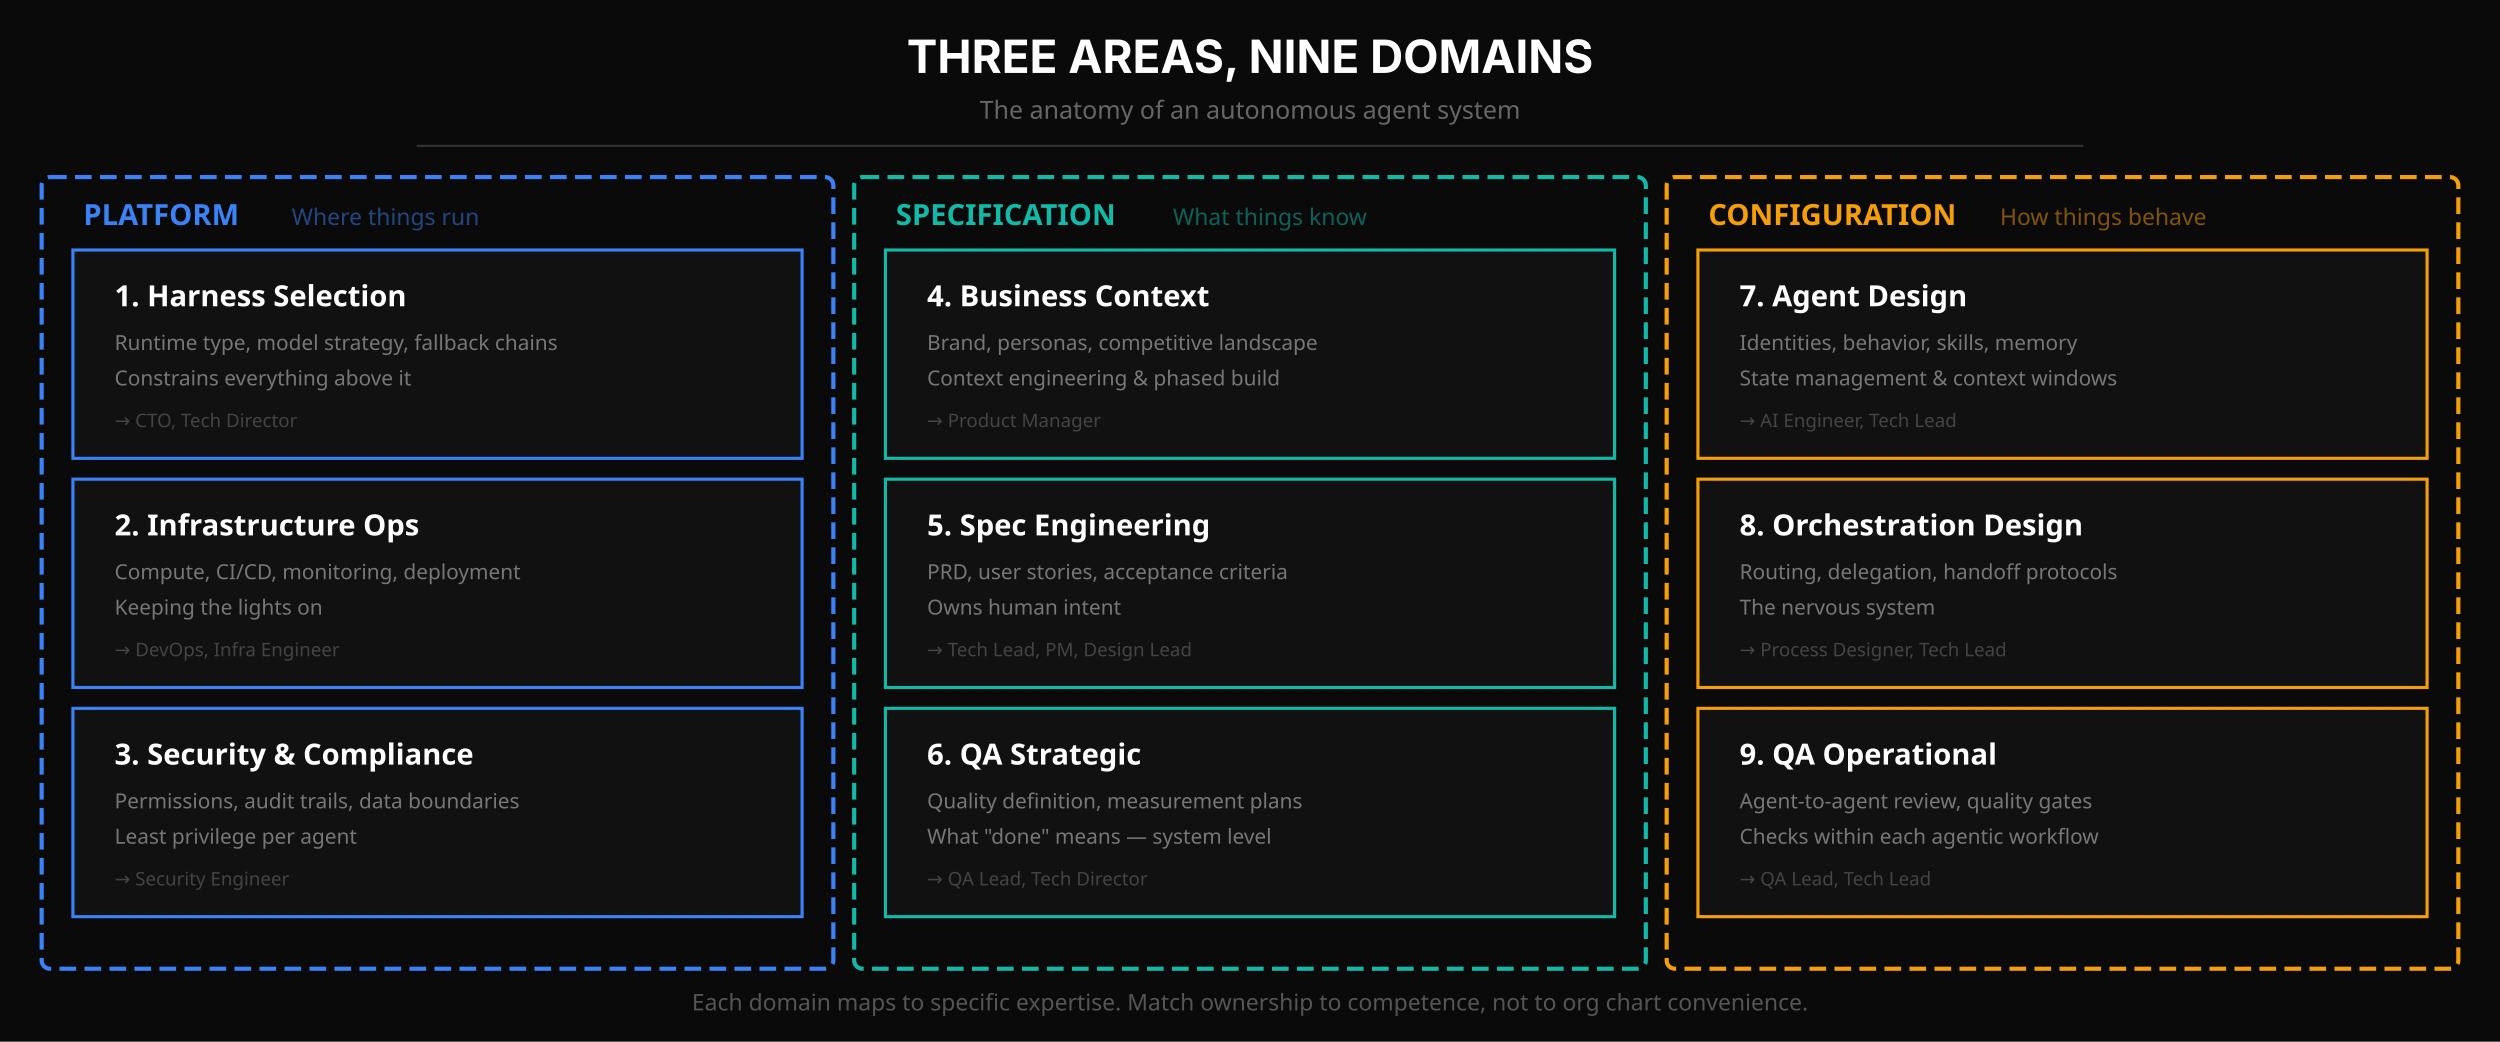
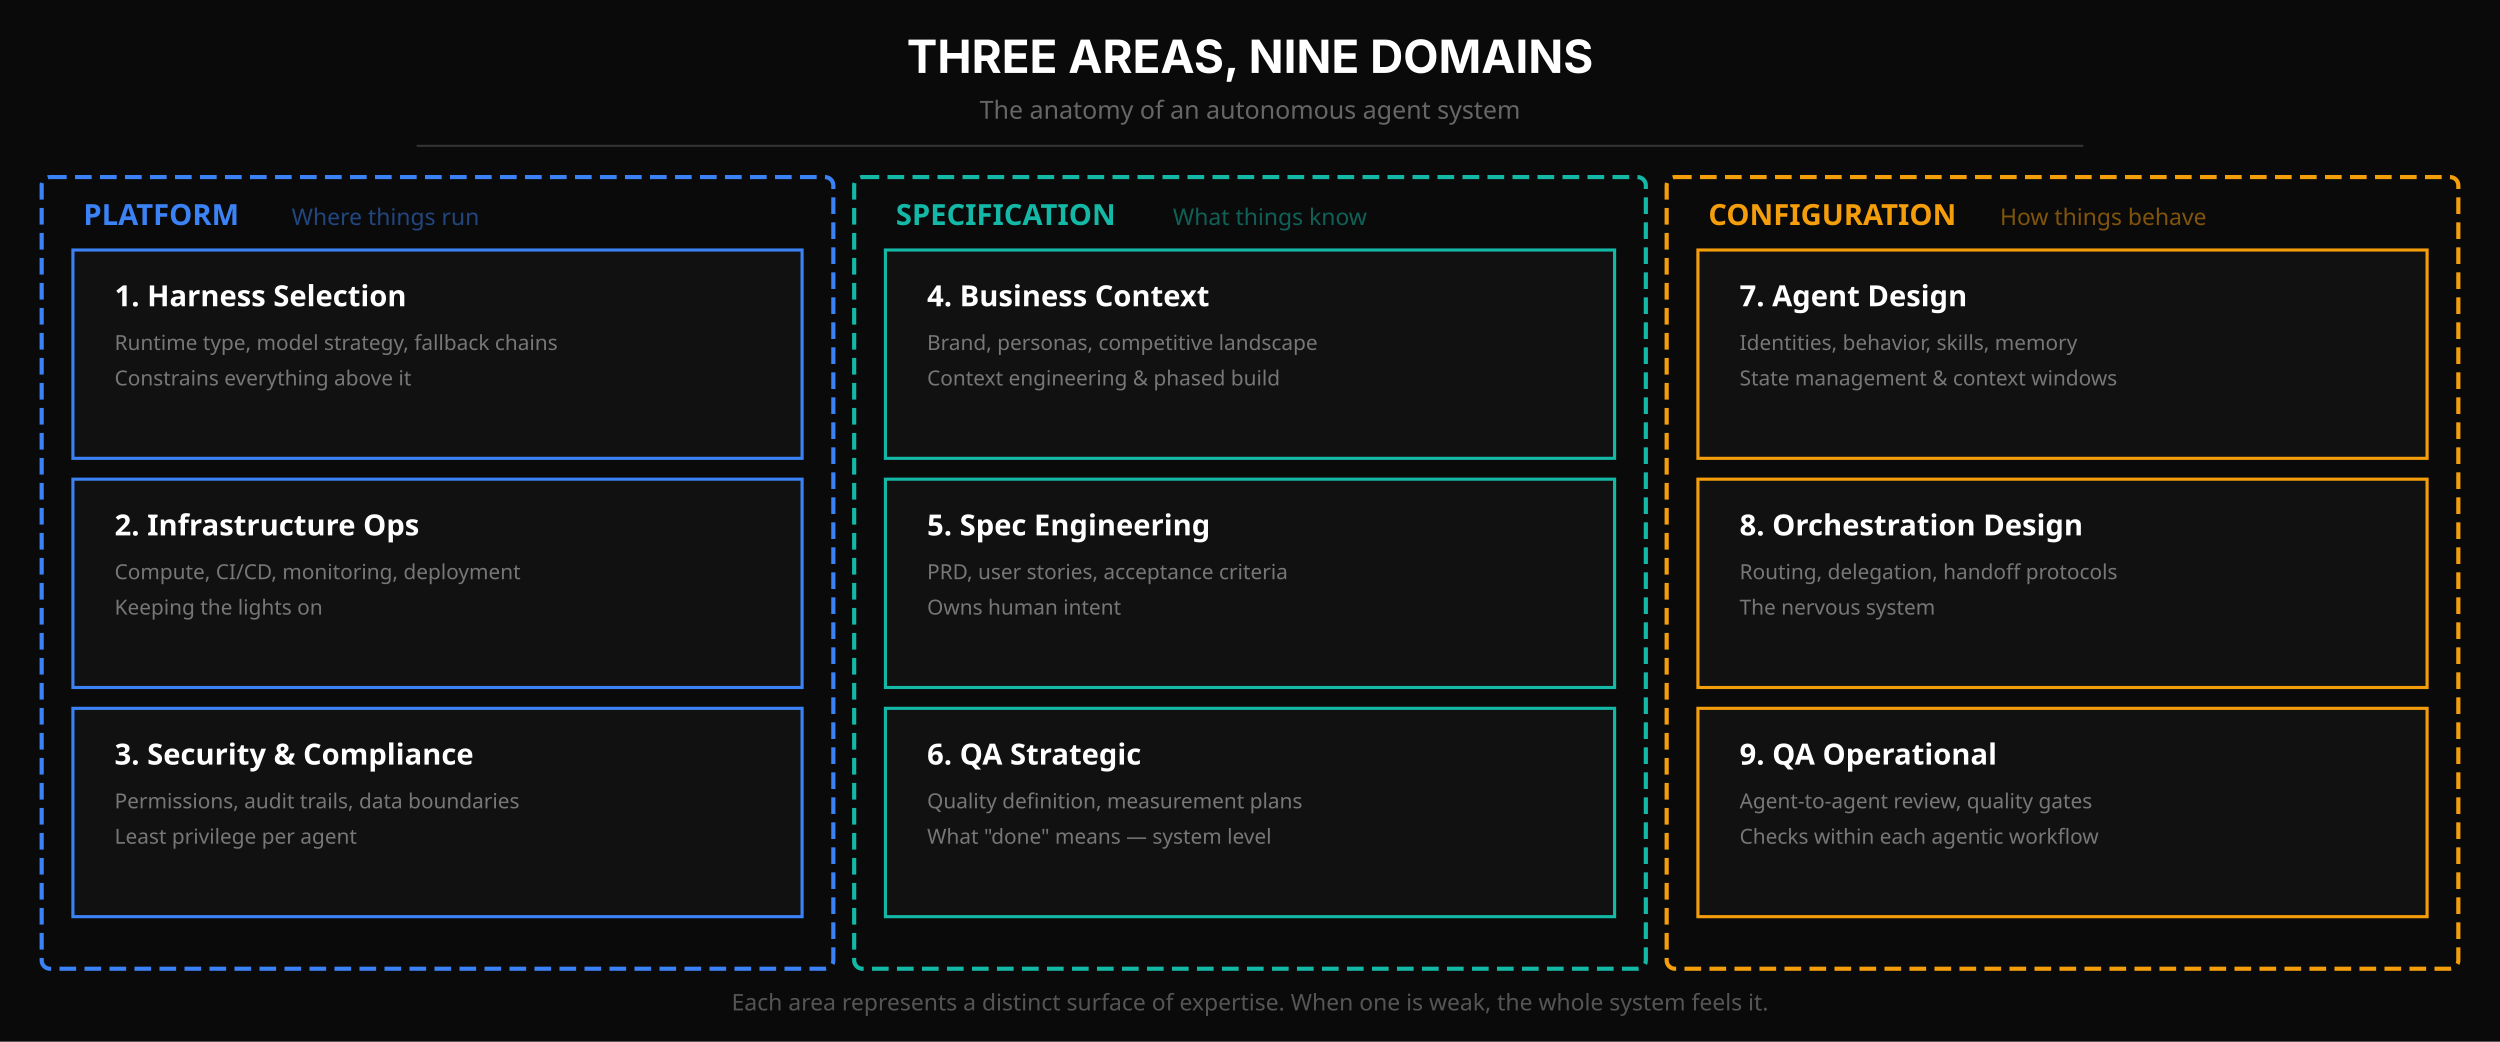
<svg xmlns="http://www.w3.org/2000/svg" viewBox="0 0 1200 500" width="1200" height="500">
  <rect width="1200" height="500" fill="#0a0a0a" />
  <text x="600" y="35" text-anchor="middle" font-family="system-ui, -apple-system, sans-serif" font-size="22" font-weight="700" fill="#ffffff">THREE AREAS, NINE DOMAINS</text>
  <text x="600" y="57" text-anchor="middle" font-family="system-ui, sans-serif" font-size="12" fill="#666">The anatomy of an autonomous agent system</text>
  <line x1="200" y1="70" x2="1000" y2="70" stroke="#333" stroke-width="1" />
  <rect x="20" y="85" width="380" height="380" fill="none" stroke="#3b82f6" stroke-width="2" stroke-dasharray="8,4" rx="4" />
  <text x="40" y="108" font-family="system-ui, sans-serif" font-size="14" font-weight="700" fill="#3b82f6">PLATFORM</text>
  <text x="140" y="108" font-family="system-ui, sans-serif" font-size="11" fill="#3b82f680">Where things run</text>
  <rect x="35" y="120" width="350" height="100" fill="#111" stroke="#3b82f6" stroke-width="1.5" />
  <text x="55" y="147" font-family="system-ui, sans-serif" font-size="14" font-weight="700" fill="#ffffff">1. Harness Selection</text>
  <text x="55" y="168" font-family="system-ui, sans-serif" font-size="10" fill="#777">Runtime type, model strategy, fallback chains</text>
  <text x="55" y="185" font-family="system-ui, sans-serif" font-size="10" fill="#777">Constrains everything above it</text>
-   <text x="55" y="205" font-family="system-ui, sans-serif" font-size="9" fill="#444">→ CTO, Tech Director</text>
  <rect x="35" y="230" width="350" height="100" fill="#111" stroke="#3b82f6" stroke-width="1.5" />
  <text x="55" y="257" font-family="system-ui, sans-serif" font-size="14" font-weight="700" fill="#ffffff">2. Infrastructure Ops</text>
  <text x="55" y="278" font-family="system-ui, sans-serif" font-size="10" fill="#777">Compute, CI/CD, monitoring, deployment</text>
  <text x="55" y="295" font-family="system-ui, sans-serif" font-size="10" fill="#777">Keeping the lights on</text>
-   <text x="55" y="315" font-family="system-ui, sans-serif" font-size="9" fill="#444">→ DevOps, Infra Engineer</text>
  <rect x="35" y="340" width="350" height="100" fill="#111" stroke="#3b82f6" stroke-width="1.5" />
  <text x="55" y="367" font-family="system-ui, sans-serif" font-size="14" font-weight="700" fill="#ffffff">3. Security &amp; Compliance</text>
  <text x="55" y="388" font-family="system-ui, sans-serif" font-size="10" fill="#777">Permissions, audit trails, data boundaries</text>
  <text x="55" y="405" font-family="system-ui, sans-serif" font-size="10" fill="#777">Least privilege per agent</text>
-   <text x="55" y="425" font-family="system-ui, sans-serif" font-size="9" fill="#444">→ Security Engineer</text>
  <rect x="410" y="85" width="380" height="380" fill="none" stroke="#14b8a6" stroke-width="2" stroke-dasharray="8,4" rx="4" />
  <text x="430" y="108" font-family="system-ui, sans-serif" font-size="14" font-weight="700" fill="#14b8a6">SPECIFICATION</text>
  <text x="563" y="108" font-family="system-ui, sans-serif" font-size="11" fill="#14b8a680">What things know</text>
  <rect x="425" y="120" width="350" height="100" fill="#111" stroke="#14b8a6" stroke-width="1.5" />
  <text x="445" y="147" font-family="system-ui, sans-serif" font-size="14" font-weight="700" fill="#ffffff">4. Business Context</text>
  <text x="445" y="168" font-family="system-ui, sans-serif" font-size="10" fill="#777">Brand, personas, competitive landscape</text>
  <text x="445" y="185" font-family="system-ui, sans-serif" font-size="10" fill="#777">Context engineering &amp; phased build</text>
-   <text x="445" y="205" font-family="system-ui, sans-serif" font-size="9" fill="#444">→ Product Manager</text>
  <rect x="425" y="230" width="350" height="100" fill="#111" stroke="#14b8a6" stroke-width="1.5" />
  <text x="445" y="257" font-family="system-ui, sans-serif" font-size="14" font-weight="700" fill="#ffffff">5. Spec Engineering</text>
  <text x="445" y="278" font-family="system-ui, sans-serif" font-size="10" fill="#777">PRD, user stories, acceptance criteria</text>
  <text x="445" y="295" font-family="system-ui, sans-serif" font-size="10" fill="#777">Owns human intent</text>
-   <text x="445" y="315" font-family="system-ui, sans-serif" font-size="9" fill="#444">→ Tech Lead, PM, Design Lead</text>
  <rect x="425" y="340" width="350" height="100" fill="#111" stroke="#14b8a6" stroke-width="1.5" />
  <text x="445" y="367" font-family="system-ui, sans-serif" font-size="14" font-weight="700" fill="#ffffff">6. QA Strategic</text>
  <text x="445" y="388" font-family="system-ui, sans-serif" font-size="10" fill="#777">Quality definition, measurement plans</text>
  <text x="445" y="405" font-family="system-ui, sans-serif" font-size="10" fill="#777">What "done" means — system level</text>
-   <text x="445" y="425" font-family="system-ui, sans-serif" font-size="9" fill="#444">→ QA Lead, Tech Director</text>
  <rect x="800" y="85" width="380" height="380" fill="none" stroke="#f59e0b" stroke-width="2" stroke-dasharray="8,4" rx="4" />
  <text x="820" y="108" font-family="system-ui, sans-serif" font-size="14" font-weight="700" fill="#f59e0b">CONFIGURATION</text>
  <text x="960" y="108" font-family="system-ui, sans-serif" font-size="11" fill="#f59e0b80">How things behave</text>
  <rect x="815" y="120" width="350" height="100" fill="#111" stroke="#f59e0b" stroke-width="1.5" />
  <text x="835" y="147" font-family="system-ui, sans-serif" font-size="14" font-weight="700" fill="#ffffff">7. Agent Design</text>
  <text x="835" y="168" font-family="system-ui, sans-serif" font-size="10" fill="#777">Identities, behavior, skills, memory</text>
  <text x="835" y="185" font-family="system-ui, sans-serif" font-size="10" fill="#777">State management &amp; context windows</text>
-   <text x="835" y="205" font-family="system-ui, sans-serif" font-size="9" fill="#444">→ AI Engineer, Tech Lead</text>
  <rect x="815" y="230" width="350" height="100" fill="#111" stroke="#f59e0b" stroke-width="1.5" />
  <text x="835" y="257" font-family="system-ui, sans-serif" font-size="14" font-weight="700" fill="#ffffff">8. Orchestration Design</text>
  <text x="835" y="278" font-family="system-ui, sans-serif" font-size="10" fill="#777">Routing, delegation, handoff protocols</text>
  <text x="835" y="295" font-family="system-ui, sans-serif" font-size="10" fill="#777">The nervous system</text>
-   <text x="835" y="315" font-family="system-ui, sans-serif" font-size="9" fill="#444">→ Process Designer, Tech Lead</text>
  <rect x="815" y="340" width="350" height="100" fill="#111" stroke="#f59e0b" stroke-width="1.5" />
  <text x="835" y="367" font-family="system-ui, sans-serif" font-size="14" font-weight="700" fill="#ffffff">9. QA Operational</text>
  <text x="835" y="388" font-family="system-ui, sans-serif" font-size="10" fill="#777">Agent-to-agent review, quality gates</text>
  <text x="835" y="405" font-family="system-ui, sans-serif" font-size="10" fill="#777">Checks within each agentic workflow</text>
-   <text x="835" y="425" font-family="system-ui, sans-serif" font-size="9" fill="#444">→ QA Lead, Tech Lead</text>
-   <text x="600" y="485" text-anchor="middle" font-family="system-ui, sans-serif" font-size="11" fill="#555">Each domain maps to specific expertise. Match ownership to competence, not to org chart convenience.</text>
+   <text x="600" y="485" text-anchor="middle" font-family="system-ui, sans-serif" font-size="11" fill="#555">Each area represents a distinct surface of expertise. When one is weak, the whole system feels it.</text>
</svg>
